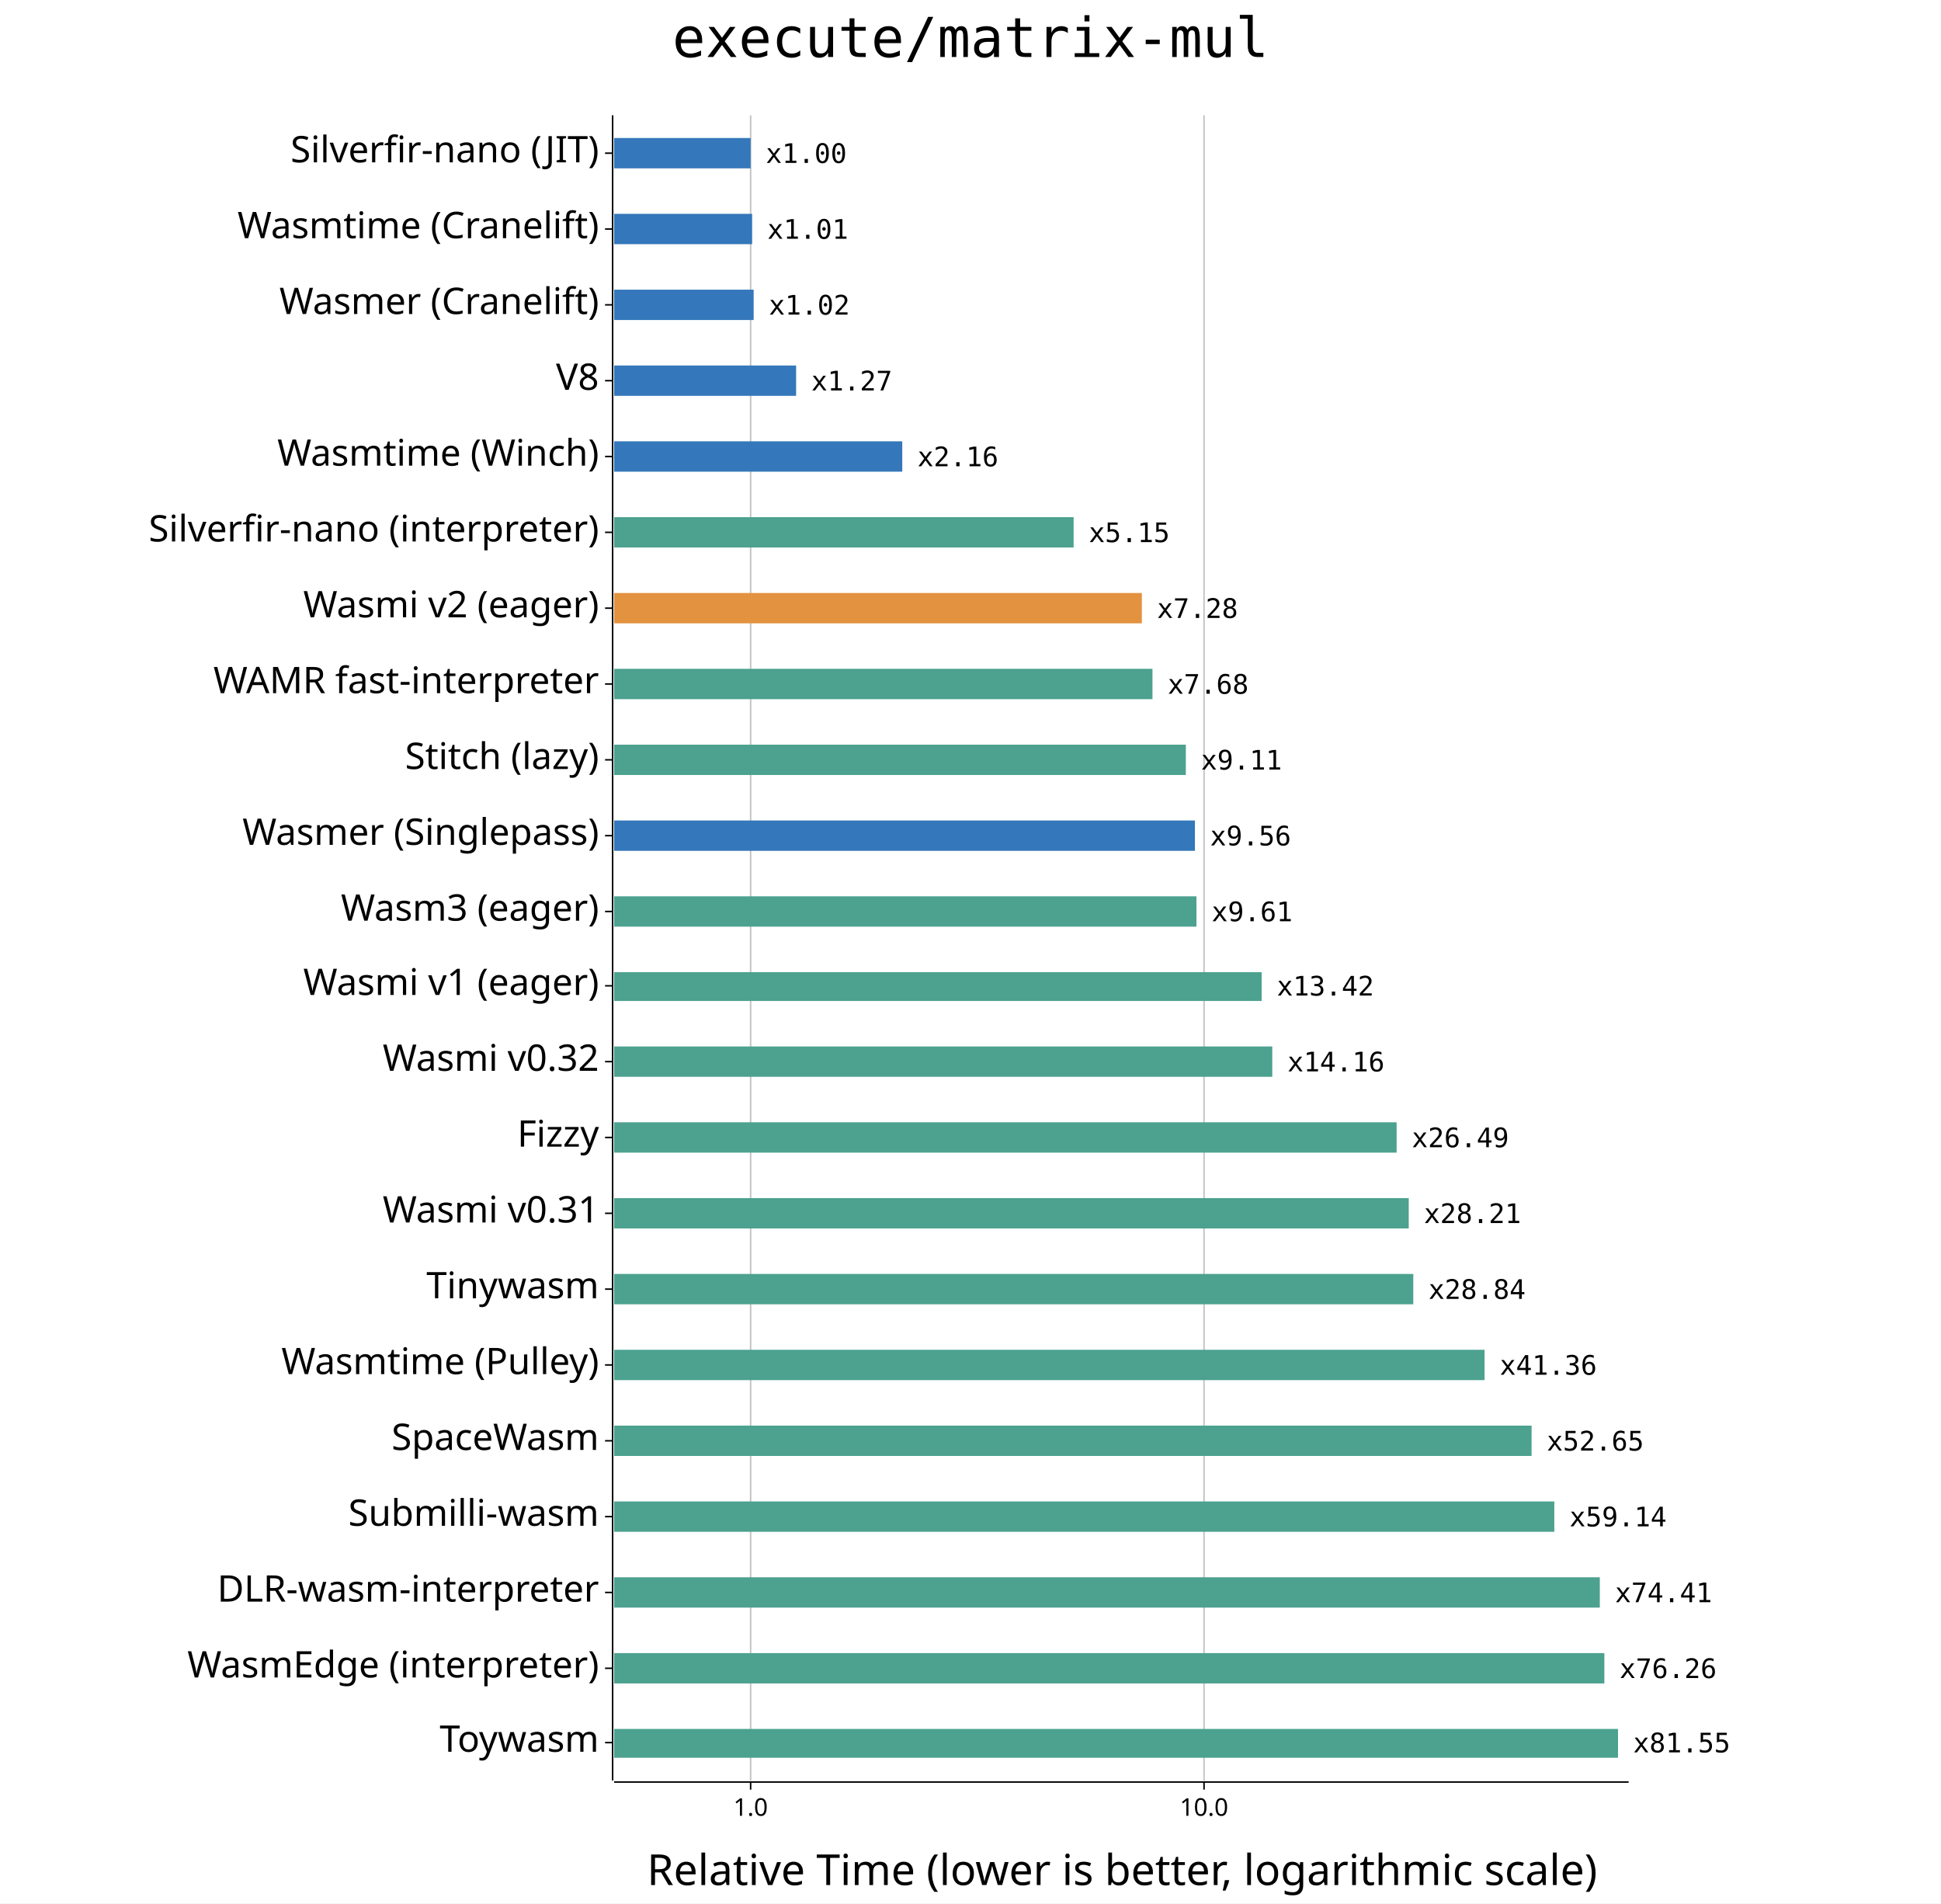
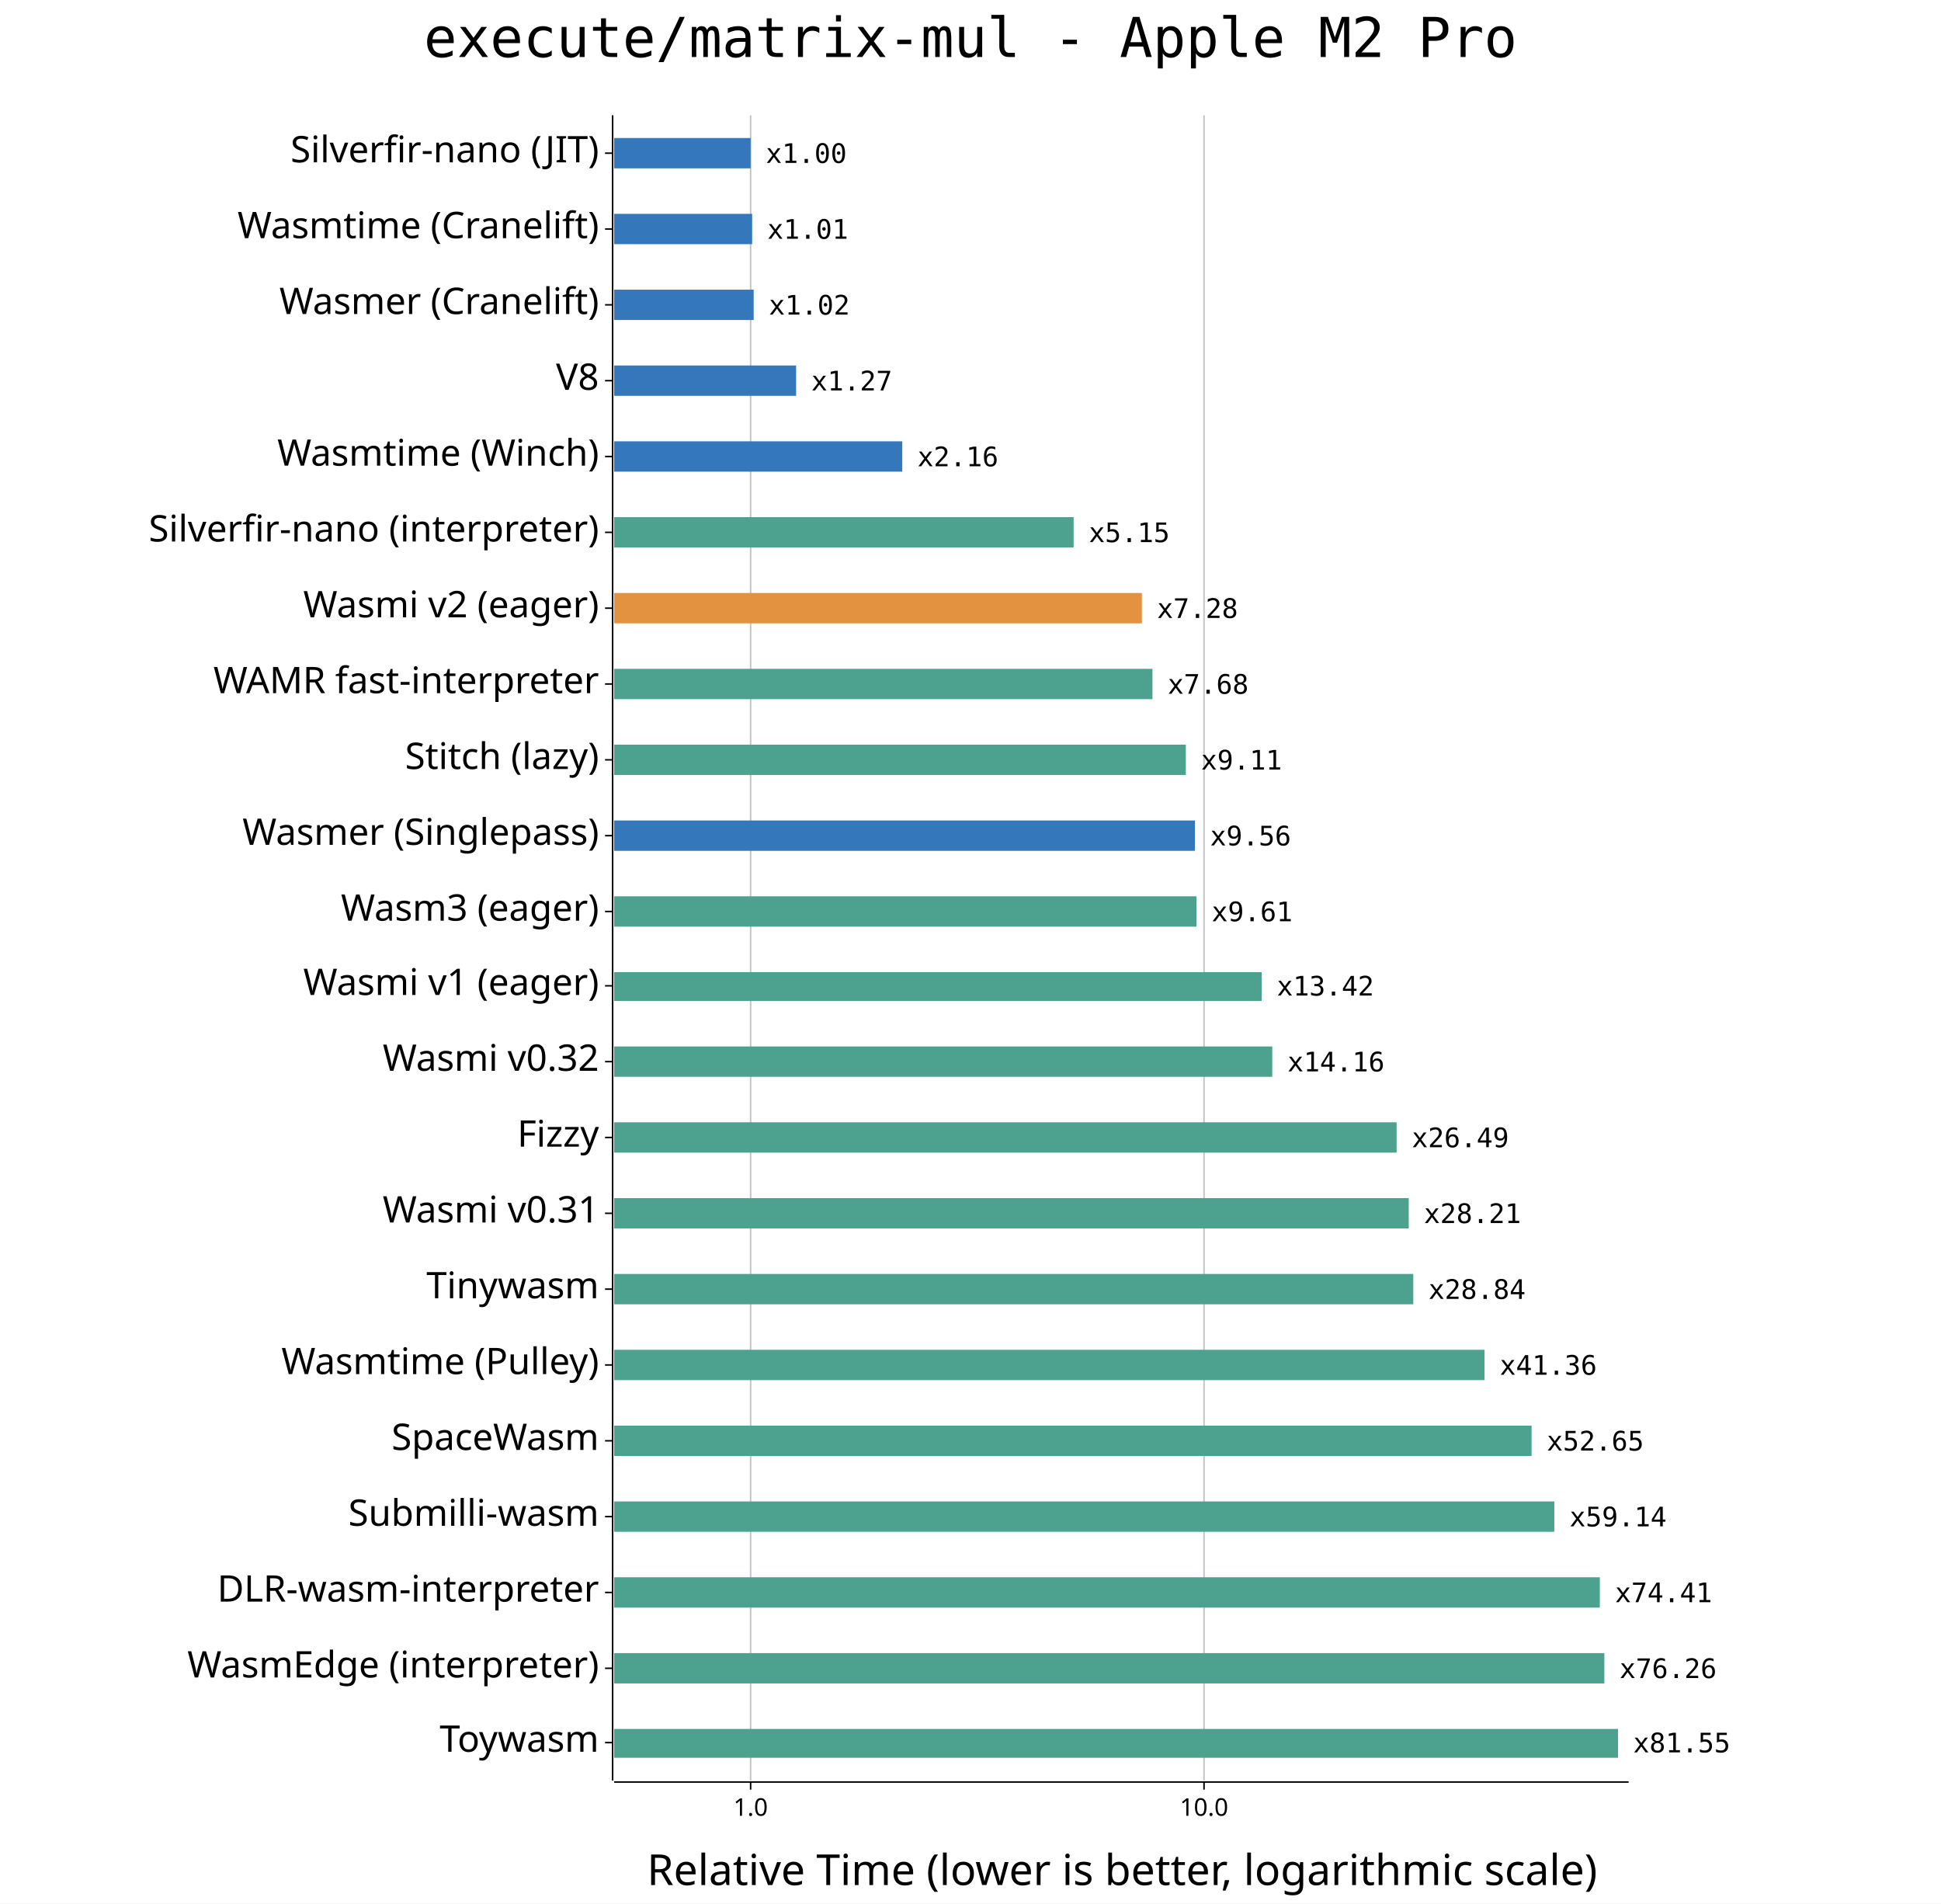
<svg xmlns="http://www.w3.org/2000/svg" width="1280" height="1255" viewBox="0 0 1280 1255">
  <rect x="0" y="0" width="1280" height="1255" opacity="1" fill="#FFFFFF" stroke="none" />
  <text x="640" y="10" dy="0.76em" text-anchor="middle" font-family="monospace" font-size="36.29" opacity="1" fill="#000000">
- execute/matrix-mul
+ execute/matrix-mul - Apple M2 Pro
</text>
  <line opacity="0.1" stroke="#000000" stroke-width="1" x1="495" y1="1174" x2="495" y2="76" />
  <line opacity="0.1" stroke="#000000" stroke-width="1" x1="794" y1="1174" x2="794" y2="76" />
  <text x="5" y="625" dy="0.76em" text-anchor="middle" font-family="sans-serif" font-size="28.226" opacity="1" fill="#000000" transform="rotate(270, 5, 625)">

</text>
  <text x="740" y="1250" dy="-0.5ex" text-anchor="middle" font-family="sans-serif" font-size="28.226" opacity="1" fill="#000000">
Relative Time (lower is better, logarithmic scale)
</text>
  <line opacity="0.15" stroke="#000000" stroke-width="1" x1="495" y1="1174" x2="495" y2="76" />
  <line opacity="0.15" stroke="#000000" stroke-width="1" x1="794" y1="1174" x2="794" y2="76" />
  <polyline fill="none" opacity="1" stroke="#000000" stroke-width="1" points="404,76 404,1174 " />
  <text x="395" y="1149" dy="0.5ex" text-anchor="end" font-family="sans-serif" font-size="24.194" opacity="1" fill="#000000">
Toywasm
</text>
  <polyline fill="none" opacity="1" stroke="#000000" stroke-width="1" points="399,1149 404,1149 " />
  <text x="395" y="1100" dy="0.5ex" text-anchor="end" font-family="sans-serif" font-size="24.194" opacity="1" fill="#000000">
WasmEdge (interpreter)
</text>
  <polyline fill="none" opacity="1" stroke="#000000" stroke-width="1" points="399,1100 404,1100 " />
  <text x="395" y="1050" dy="0.5ex" text-anchor="end" font-family="sans-serif" font-size="24.194" opacity="1" fill="#000000">
DLR-wasm-interpreter
</text>
  <polyline fill="none" opacity="1" stroke="#000000" stroke-width="1" points="399,1050 404,1050 " />
  <text x="395" y="1000" dy="0.5ex" text-anchor="end" font-family="sans-serif" font-size="24.194" opacity="1" fill="#000000">
Submilli-wasm
</text>
  <polyline fill="none" opacity="1" stroke="#000000" stroke-width="1" points="399,1000 404,1000 " />
  <text x="395" y="950" dy="0.5ex" text-anchor="end" font-family="sans-serif" font-size="24.194" opacity="1" fill="#000000">
SpaceWasm
</text>
  <polyline fill="none" opacity="1" stroke="#000000" stroke-width="1" points="399,950 404,950 " />
  <text x="395" y="900" dy="0.5ex" text-anchor="end" font-family="sans-serif" font-size="24.194" opacity="1" fill="#000000">
Wasmtime (Pulley)
</text>
  <polyline fill="none" opacity="1" stroke="#000000" stroke-width="1" points="399,900 404,900 " />
  <text x="395" y="850" dy="0.5ex" text-anchor="end" font-family="sans-serif" font-size="24.194" opacity="1" fill="#000000">
Tinywasm
</text>
  <polyline fill="none" opacity="1" stroke="#000000" stroke-width="1" points="399,850 404,850 " />
  <text x="395" y="800" dy="0.5ex" text-anchor="end" font-family="sans-serif" font-size="24.194" opacity="1" fill="#000000">
Wasmi v0.31
</text>
  <polyline fill="none" opacity="1" stroke="#000000" stroke-width="1" points="399,800 404,800 " />
  <text x="395" y="750" dy="0.5ex" text-anchor="end" font-family="sans-serif" font-size="24.194" opacity="1" fill="#000000">
Fizzy
</text>
  <polyline fill="none" opacity="1" stroke="#000000" stroke-width="1" points="399,750 404,750 " />
  <text x="395" y="700" dy="0.5ex" text-anchor="end" font-family="sans-serif" font-size="24.194" opacity="1" fill="#000000">
Wasmi v0.32
</text>
  <polyline fill="none" opacity="1" stroke="#000000" stroke-width="1" points="399,700 404,700 " />
  <text x="395" y="650" dy="0.5ex" text-anchor="end" font-family="sans-serif" font-size="24.194" opacity="1" fill="#000000">
Wasmi v1 (eager)
</text>
  <polyline fill="none" opacity="1" stroke="#000000" stroke-width="1" points="399,650 404,650 " />
  <text x="395" y="601" dy="0.5ex" text-anchor="end" font-family="sans-serif" font-size="24.194" opacity="1" fill="#000000">
Wasm3 (eager)
</text>
  <polyline fill="none" opacity="1" stroke="#000000" stroke-width="1" points="399,601 404,601 " />
  <text x="395" y="551" dy="0.5ex" text-anchor="end" font-family="sans-serif" font-size="24.194" opacity="1" fill="#000000">
Wasmer (Singlepass)
</text>
  <polyline fill="none" opacity="1" stroke="#000000" stroke-width="1" points="399,551 404,551 " />
  <text x="395" y="501" dy="0.5ex" text-anchor="end" font-family="sans-serif" font-size="24.194" opacity="1" fill="#000000">
Stitch (lazy)
</text>
  <polyline fill="none" opacity="1" stroke="#000000" stroke-width="1" points="399,501 404,501 " />
  <text x="395" y="451" dy="0.5ex" text-anchor="end" font-family="sans-serif" font-size="24.194" opacity="1" fill="#000000">
WAMR fast-interpreter
</text>
  <polyline fill="none" opacity="1" stroke="#000000" stroke-width="1" points="399,451 404,451 " />
  <text x="395" y="401" dy="0.5ex" text-anchor="end" font-family="sans-serif" font-size="24.194" opacity="1" fill="#000000">
Wasmi v2 (eager)
</text>
  <polyline fill="none" opacity="1" stroke="#000000" stroke-width="1" points="399,401 404,401 " />
  <text x="395" y="351" dy="0.5ex" text-anchor="end" font-family="sans-serif" font-size="24.194" opacity="1" fill="#000000">
Silverfir-nano (interpreter)
</text>
  <polyline fill="none" opacity="1" stroke="#000000" stroke-width="1" points="399,351 404,351 " />
  <text x="395" y="301" dy="0.5ex" text-anchor="end" font-family="sans-serif" font-size="24.194" opacity="1" fill="#000000">
Wasmtime (Winch)
</text>
  <polyline fill="none" opacity="1" stroke="#000000" stroke-width="1" points="399,301 404,301 " />
  <text x="395" y="251" dy="0.5ex" text-anchor="end" font-family="sans-serif" font-size="24.194" opacity="1" fill="#000000">
V8
</text>
  <polyline fill="none" opacity="1" stroke="#000000" stroke-width="1" points="399,251 404,251 " />
  <text x="395" y="201" dy="0.5ex" text-anchor="end" font-family="sans-serif" font-size="24.194" opacity="1" fill="#000000">
Wasmer (Cranelift)
</text>
  <polyline fill="none" opacity="1" stroke="#000000" stroke-width="1" points="399,201 404,201 " />
  <text x="395" y="151" dy="0.5ex" text-anchor="end" font-family="sans-serif" font-size="24.194" opacity="1" fill="#000000">
Wasmtime (Cranelift)
</text>
  <polyline fill="none" opacity="1" stroke="#000000" stroke-width="1" points="399,151 404,151 " />
  <text x="395" y="101" dy="0.5ex" text-anchor="end" font-family="sans-serif" font-size="24.194" opacity="1" fill="#000000">
Silverfir-nano (JIT)
</text>
  <polyline fill="none" opacity="1" stroke="#000000" stroke-width="1" points="399,101 404,101 " />
  <polyline fill="none" opacity="1" stroke="#000000" stroke-width="1" points="405,1175 1074,1175 " />
  <text x="495" y="1185" dy="0.76em" text-anchor="middle" font-family="sans-serif" font-size="16.129" opacity="1" fill="#000000">
1.0
</text>
  <polyline fill="none" opacity="1" stroke="#000000" stroke-width="1" points="495,1175 495,1180 " />
  <text x="794" y="1185" dy="0.76em" text-anchor="middle" font-family="sans-serif" font-size="16.129" opacity="1" fill="#000000">
10.0
</text>
  <polyline fill="none" opacity="1" stroke="#000000" stroke-width="1" points="794,1175 794,1180 " />
-   <rect x="405" y="441" width="355" height="20" opacity="1" fill="#4CA18F" stroke="none" />
-   <rect x="405" y="591" width="384" height="20" opacity="1" fill="#4CA18F" stroke="none" />
-   <rect x="405" y="890" width="574" height="20" opacity="1" fill="#4CA18F" stroke="none" />
+   <rect x="405" y="541" width="383" height="20" opacity="1" fill="#3477BA" stroke="none" />
+   <rect x="405" y="491" width="377" height="20" opacity="1" fill="#4CA18F" stroke="none" />
  <rect x="405" y="840" width="527" height="20" opacity="1" fill="#4CA18F" stroke="none" />
-   <rect x="405" y="91" width="90" height="20" opacity="1" fill="#3477BA" stroke="none" />
-   <rect x="405" y="391" width="348" height="20" opacity="1" fill="#E3923F" stroke="none" />
-   <rect x="405" y="1140" width="662" height="19" opacity="1" fill="#4CA18F" stroke="none" />
-   <rect x="405" y="191" width="92" height="20" opacity="1" fill="#3477BA" stroke="none" />
  <rect x="405" y="690" width="434" height="20" opacity="1" fill="#4CA18F" stroke="none" />
-   <rect x="405" y="990" width="620" height="20" opacity="1" fill="#4CA18F" stroke="none" />
-   <rect x="405" y="291" width="190" height="20" opacity="1" fill="#3477BA" stroke="none" />
+   <rect x="405" y="1090" width="653" height="20" opacity="1" fill="#4CA18F" stroke="none" />
+   <rect x="405" y="940" width="605" height="20" opacity="1" fill="#4CA18F" stroke="none" />
  <rect x="405" y="141" width="91" height="20" opacity="1" fill="#3477BA" stroke="none" />
  <rect x="405" y="1040" width="650" height="20" opacity="1" fill="#4CA18F" stroke="none" />
+   <rect x="405" y="441" width="355" height="20" opacity="1" fill="#4CA18F" stroke="none" />
+   <rect x="405" y="641" width="427" height="19" opacity="1" fill="#4CA18F" stroke="none" />
+   <rect x="405" y="990" width="620" height="20" opacity="1" fill="#4CA18F" stroke="none" />
+   <rect x="405" y="191" width="92" height="20" opacity="1" fill="#3477BA" stroke="none" />
+   <rect x="405" y="91" width="90" height="20" opacity="1" fill="#3477BA" stroke="none" />
+   <rect x="405" y="291" width="190" height="20" opacity="1" fill="#3477BA" stroke="none" />
+   <rect x="405" y="1140" width="662" height="19" opacity="1" fill="#4CA18F" stroke="none" />
+   <rect x="405" y="241" width="120" height="20" opacity="1" fill="#3477BA" stroke="none" />
+   <rect x="405" y="591" width="384" height="20" opacity="1" fill="#4CA18F" stroke="none" />
  <rect x="405" y="341" width="303" height="20" opacity="1" fill="#4CA18F" stroke="none" />
-   <rect x="405" y="940" width="605" height="20" opacity="1" fill="#4CA18F" stroke="none" />
-   <rect x="405" y="541" width="383" height="20" opacity="1" fill="#3477BA" stroke="none" />
-   <rect x="405" y="491" width="377" height="20" opacity="1" fill="#4CA18F" stroke="none" />
-   <rect x="405" y="641" width="427" height="19" opacity="1" fill="#4CA18F" stroke="none" />
-   <rect x="405" y="1090" width="653" height="20" opacity="1" fill="#4CA18F" stroke="none" />
-   <rect x="405" y="241" width="120" height="20" opacity="1" fill="#3477BA" stroke="none" />
+   <rect x="405" y="391" width="348" height="20" opacity="1" fill="#E3923F" stroke="none" />
+   <rect x="405" y="890" width="574" height="20" opacity="1" fill="#4CA18F" stroke="none" />
  <rect x="405" y="740" width="516" height="20" opacity="1" fill="#4CA18F" stroke="none" />
  <rect x="405" y="790" width="524" height="20" opacity="1" fill="#4CA18F" stroke="none" />
  <text x="1077" y="1151" dy="0.5ex" text-anchor="start" font-family="monospace" font-size="17.742" opacity="1" fill="#000000">
x81.55
</text>
  <text x="1068" y="1102" dy="0.5ex" text-anchor="start" font-family="monospace" font-size="17.742" opacity="1" fill="#000000">
x76.26
</text>
  <text x="1065" y="1052" dy="0.5ex" text-anchor="start" font-family="monospace" font-size="17.742" opacity="1" fill="#000000">
x74.41
</text>
  <text x="1035" y="1002" dy="0.5ex" text-anchor="start" font-family="monospace" font-size="17.742" opacity="1" fill="#000000">
x59.14
</text>
  <text x="1020" y="952" dy="0.5ex" text-anchor="start" font-family="monospace" font-size="17.742" opacity="1" fill="#000000">
x52.65
</text>
  <text x="989" y="902" dy="0.5ex" text-anchor="start" font-family="monospace" font-size="17.742" opacity="1" fill="#000000">
x41.36
</text>
  <text x="942" y="852" dy="0.5ex" text-anchor="start" font-family="monospace" font-size="17.742" opacity="1" fill="#000000">
x28.84
</text>
  <text x="939" y="802" dy="0.5ex" text-anchor="start" font-family="monospace" font-size="17.742" opacity="1" fill="#000000">
x28.21
</text>
  <text x="931" y="752" dy="0.5ex" text-anchor="start" font-family="monospace" font-size="17.742" opacity="1" fill="#000000">
x26.49
</text>
  <text x="849" y="702" dy="0.5ex" text-anchor="start" font-family="monospace" font-size="17.742" opacity="1" fill="#000000">
x14.16
</text>
  <text x="842" y="652" dy="0.5ex" text-anchor="start" font-family="monospace" font-size="17.742" opacity="1" fill="#000000">
x13.42
</text>
  <text x="799" y="603" dy="0.5ex" text-anchor="start" font-family="monospace" font-size="17.742" opacity="1" fill="#000000">
x9.61
</text>
  <text x="798" y="553" dy="0.5ex" text-anchor="start" font-family="monospace" font-size="17.742" opacity="1" fill="#000000">
x9.56
</text>
  <text x="792" y="503" dy="0.5ex" text-anchor="start" font-family="monospace" font-size="17.742" opacity="1" fill="#000000">
x9.11
</text>
  <text x="770" y="453" dy="0.5ex" text-anchor="start" font-family="monospace" font-size="17.742" opacity="1" fill="#000000">
x7.68
</text>
  <text x="763" y="403" dy="0.5ex" text-anchor="start" font-family="monospace" font-size="17.742" opacity="1" fill="#000000">
x7.28
</text>
  <text x="718" y="353" dy="0.5ex" text-anchor="start" font-family="monospace" font-size="17.742" opacity="1" fill="#000000">
x5.15
</text>
  <text x="605" y="303" dy="0.5ex" text-anchor="start" font-family="monospace" font-size="17.742" opacity="1" fill="#000000">
x2.16
</text>
  <text x="535" y="253" dy="0.5ex" text-anchor="start" font-family="monospace" font-size="17.742" opacity="1" fill="#000000">
x1.27
</text>
  <text x="507" y="203" dy="0.5ex" text-anchor="start" font-family="monospace" font-size="17.742" opacity="1" fill="#000000">
x1.02
</text>
  <text x="506" y="153" dy="0.5ex" text-anchor="start" font-family="monospace" font-size="17.742" opacity="1" fill="#000000">
x1.01
</text>
  <text x="505" y="103" dy="0.5ex" text-anchor="start" font-family="monospace" font-size="17.742" opacity="1" fill="#000000">
x1.00
</text>
</svg>
